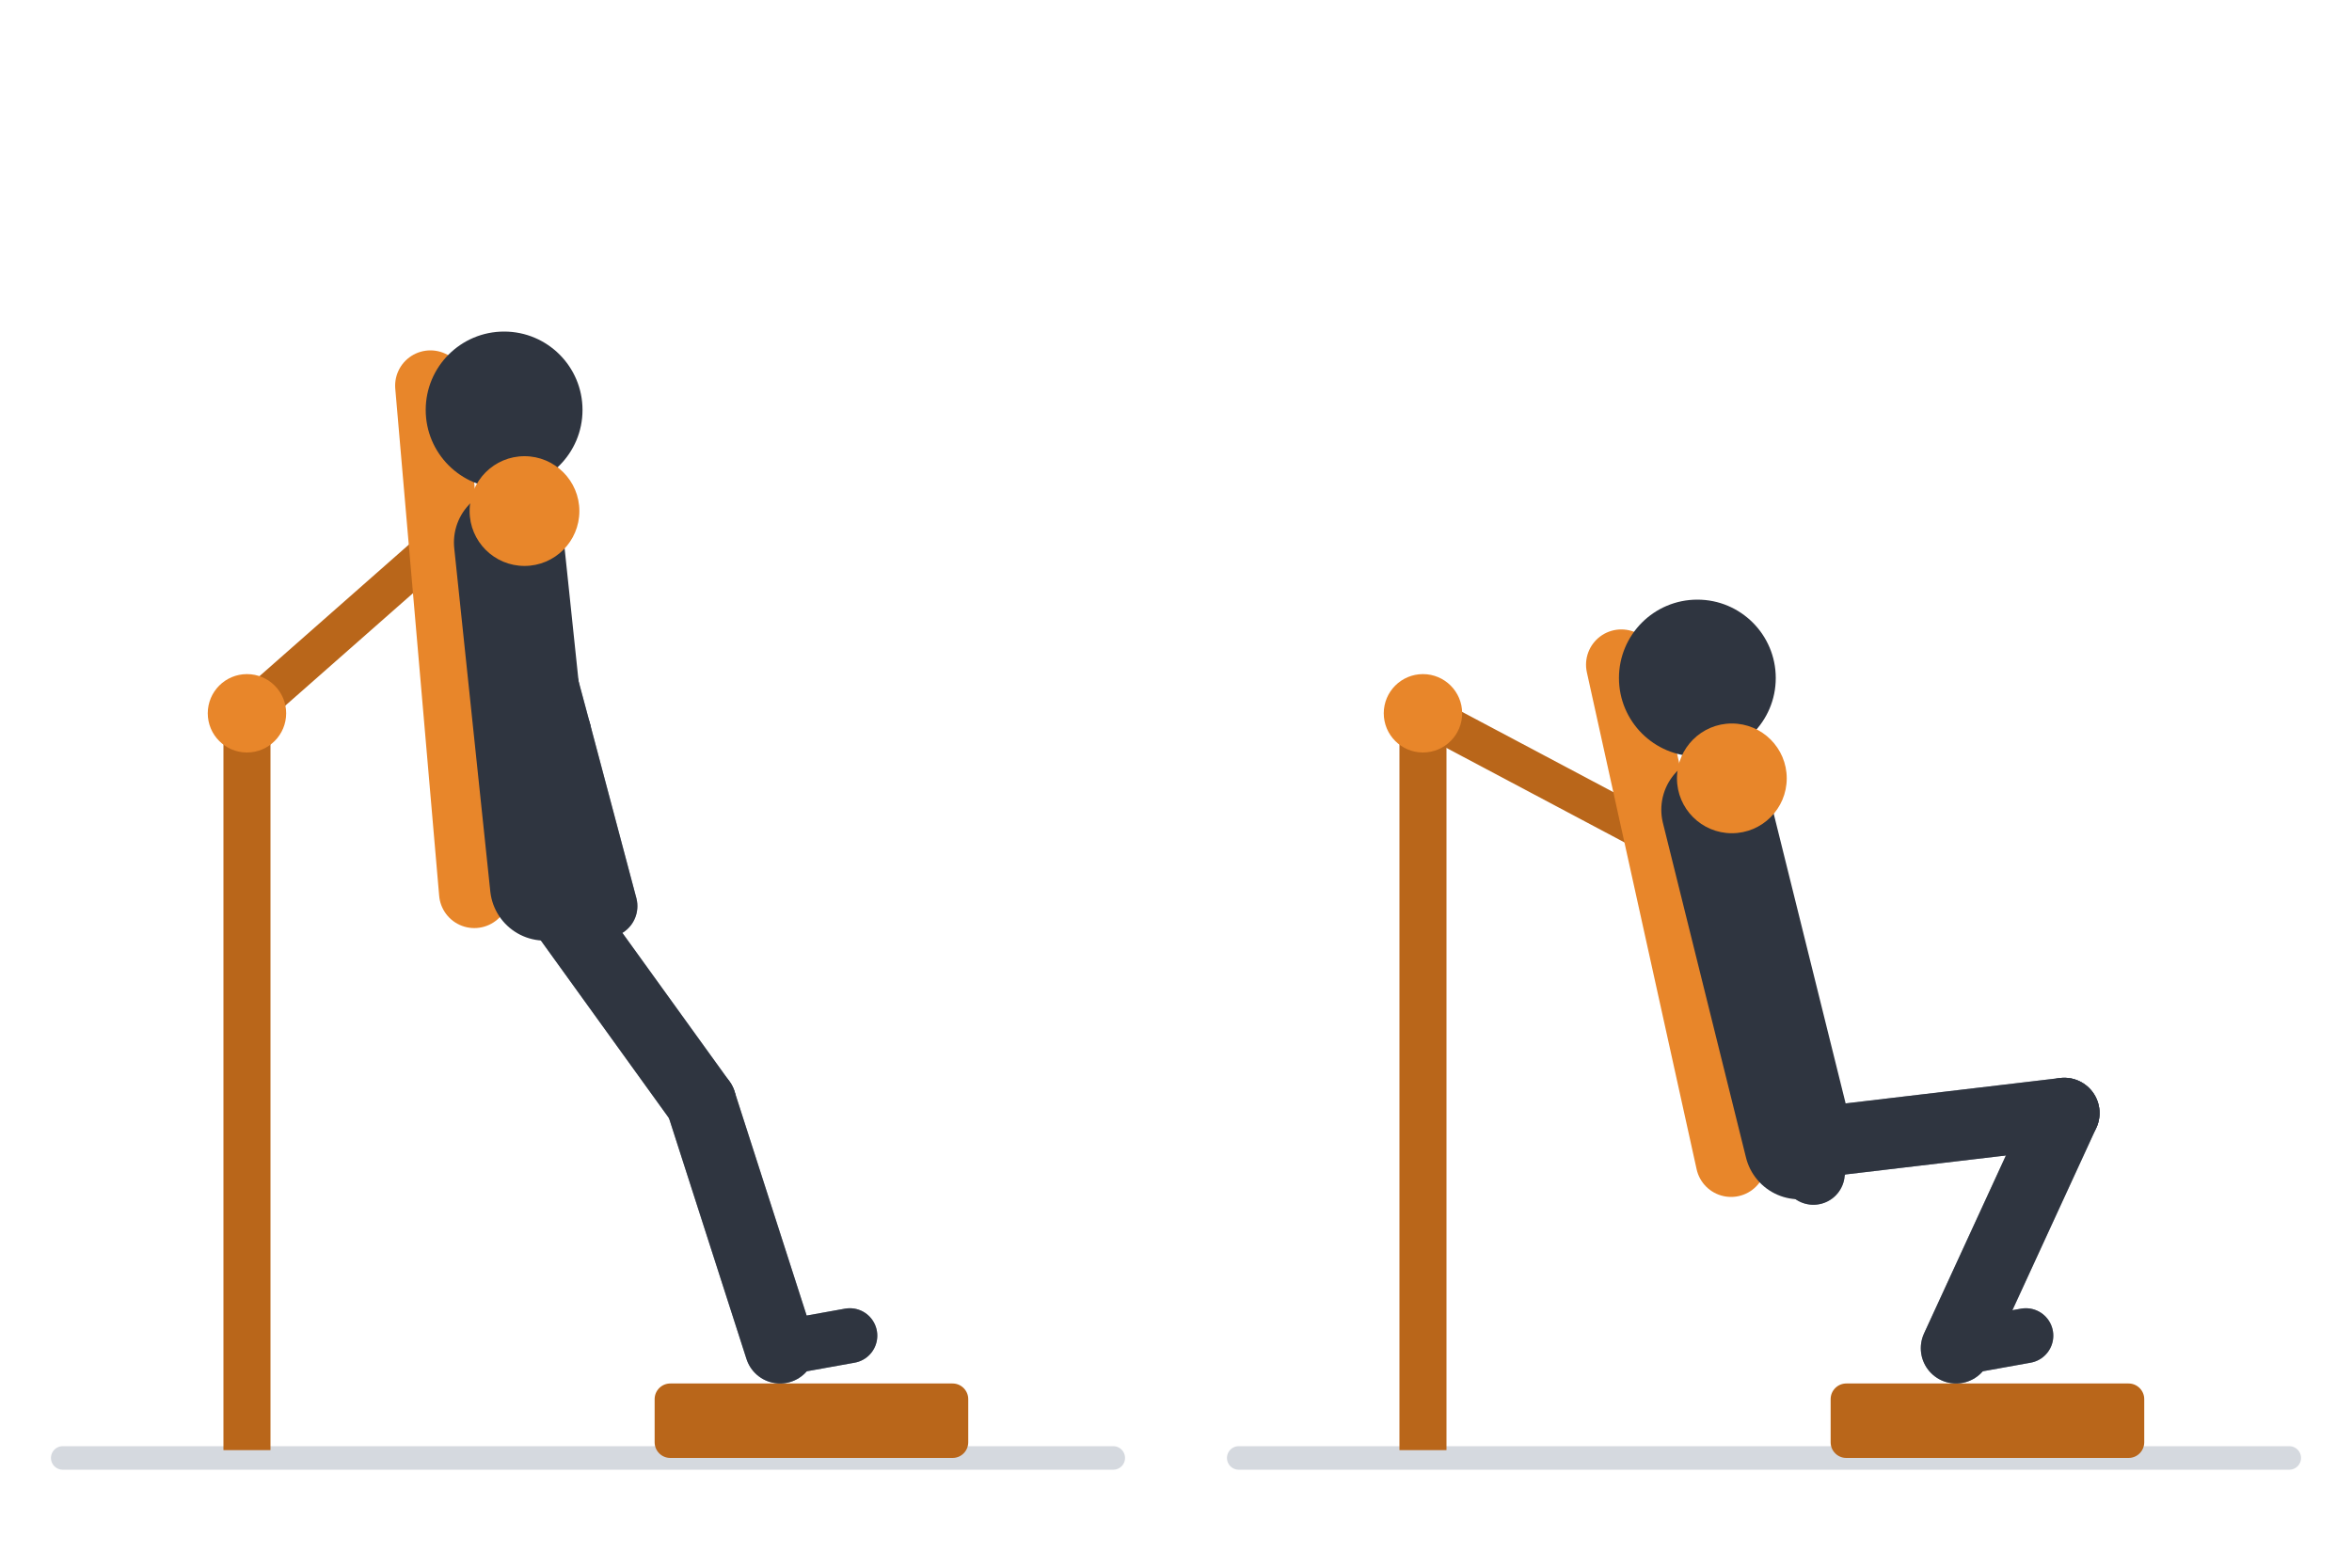
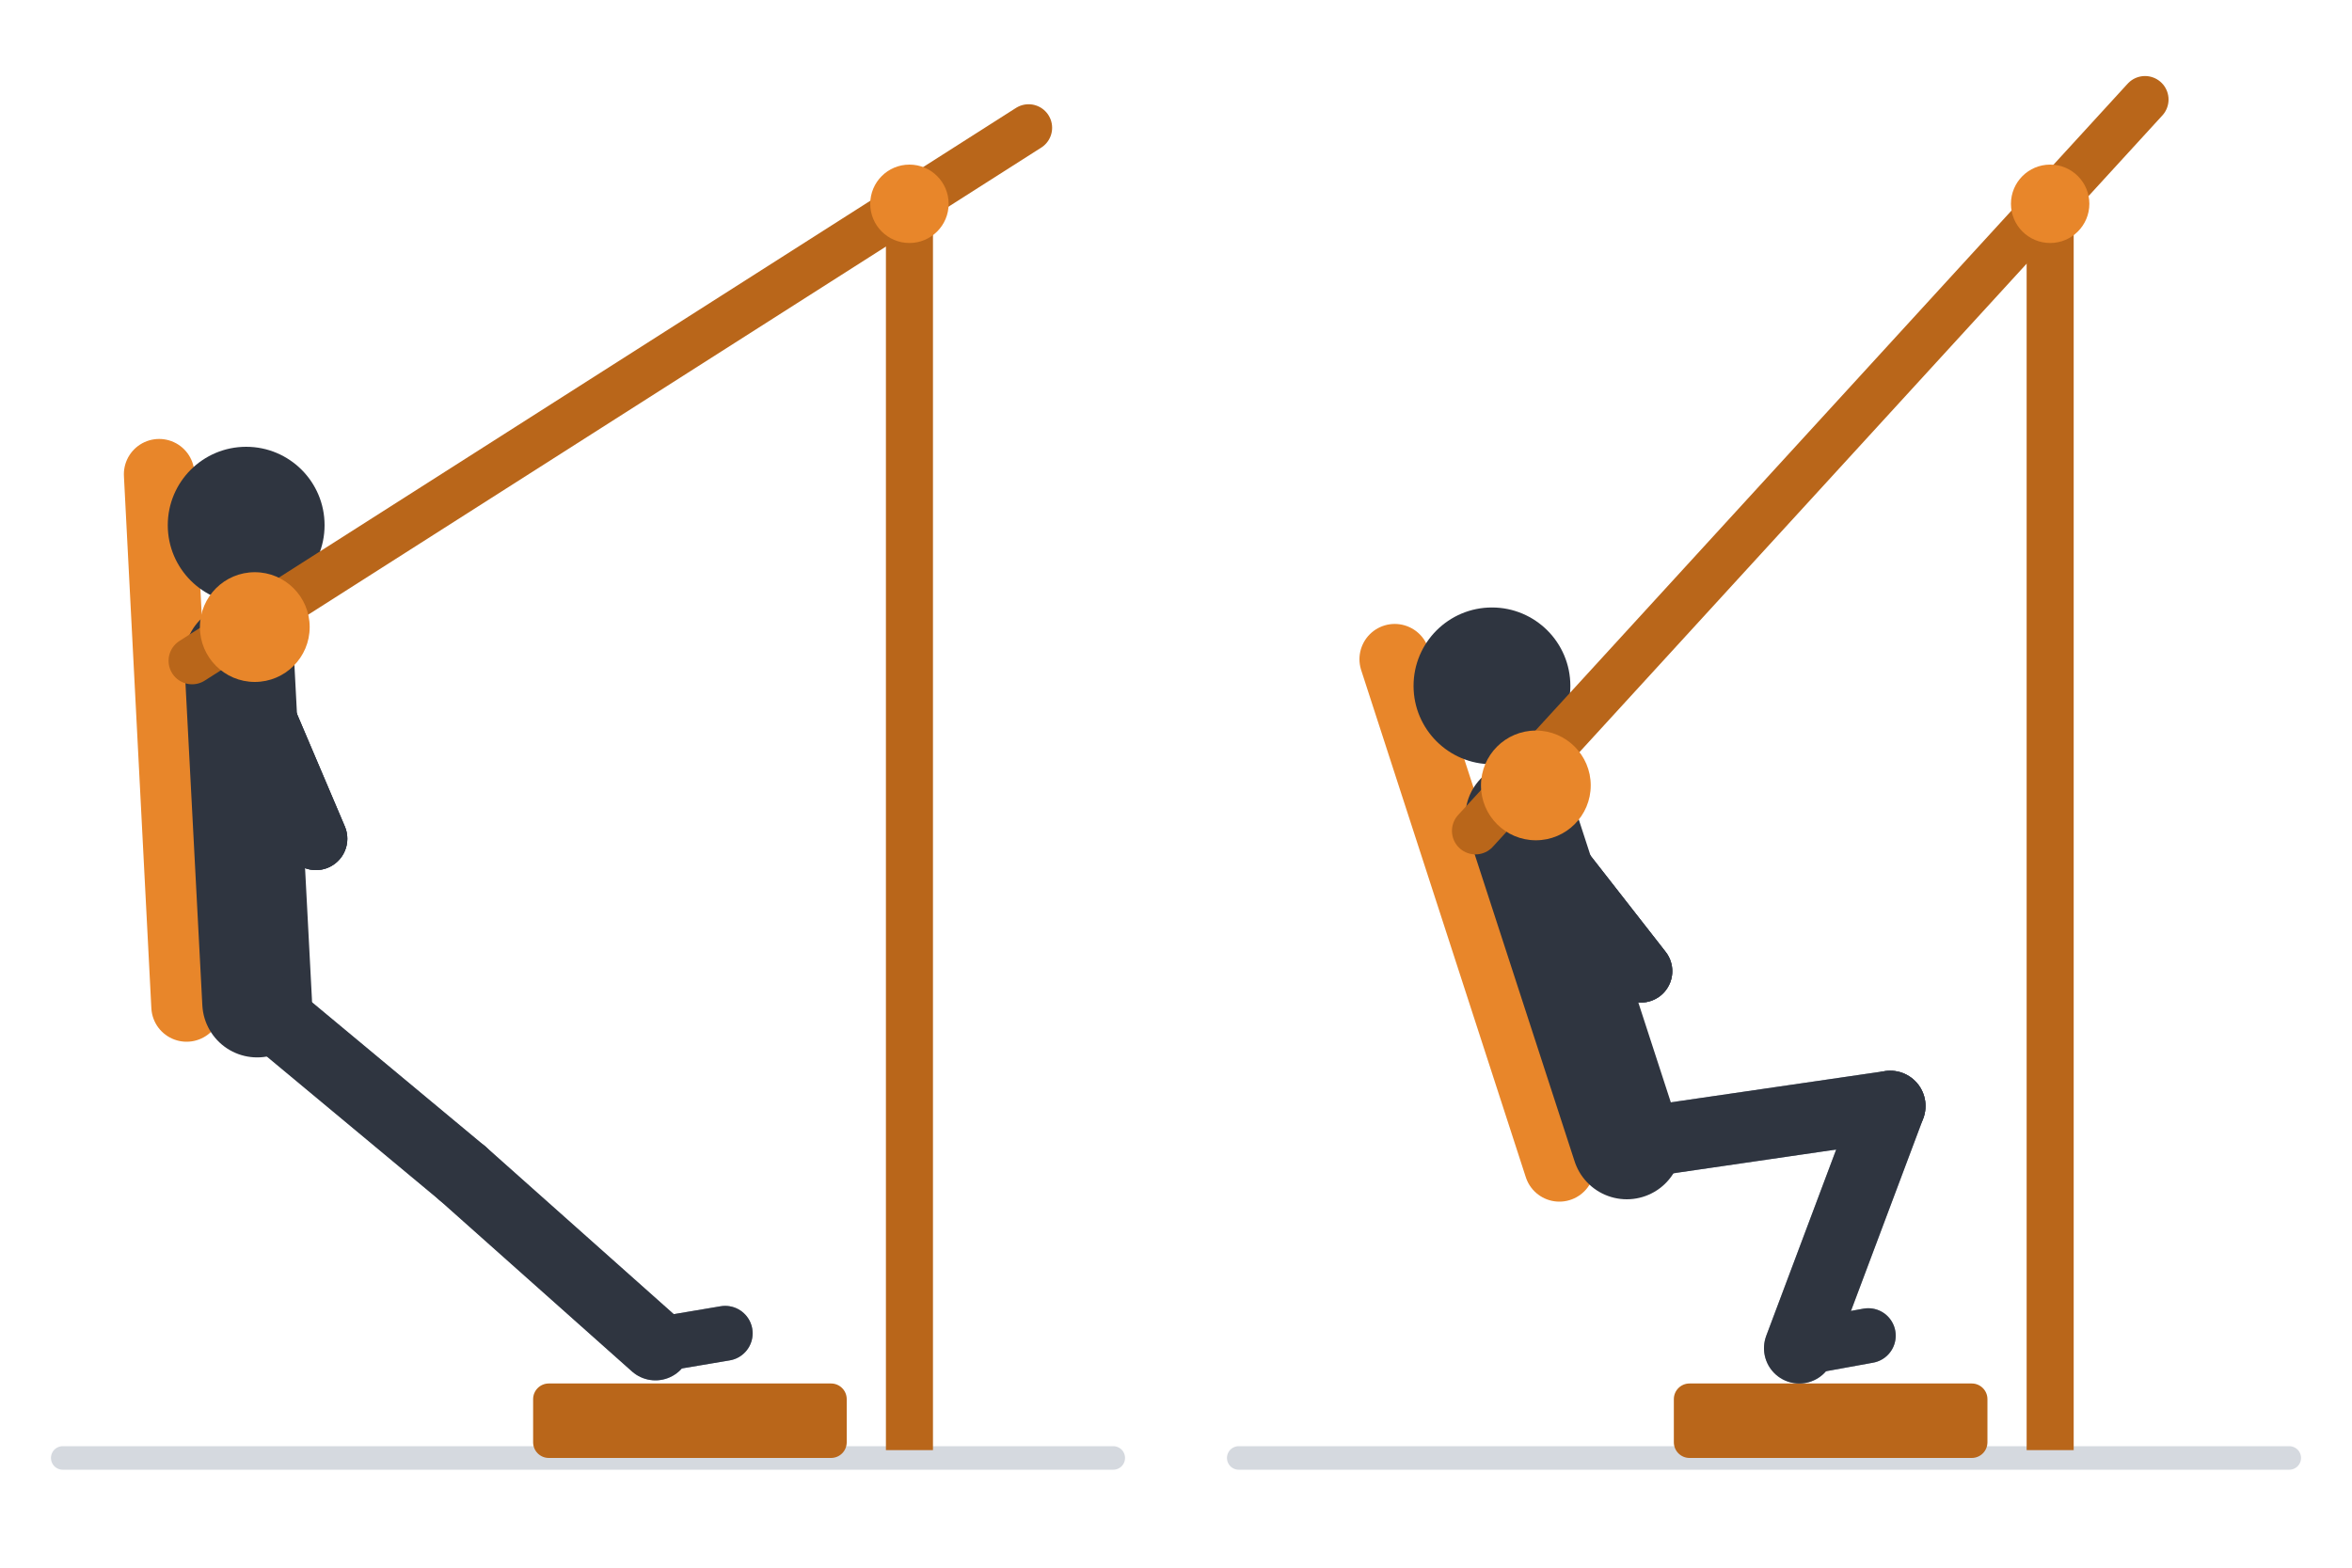
<svg xmlns="http://www.w3.org/2000/svg" width="300" height="200" viewBox="0 0 300 200">
  <line x1="8.0" y1="186.0" x2="142.0" y2="186.0" stroke="#D5D9DF" stroke-width="3" stroke-linecap="round" />
-   <line x1="31.5" y1="185.0" x2="31.5" y2="91.0" stroke="#B9661A" stroke-width="6" stroke-linecap="butt" />
-   <line x1="31.5" y1="91.0" x2="55.0" y2="70.3" stroke="#B9661A" stroke-width="5" stroke-linecap="round" />
-   <circle cx="31.5" cy="91.0" r="5.0" fill="#E8862A" />
-   <line x1="60.5" y1="113.9" x2="54.9" y2="49.2" stroke="#E8862A" stroke-width="9" stroke-linecap="round" />
-   <rect x="83.5" y="176.5" width="40.0" height="9.5" rx="2" fill="#B9661A" />
-   <line x1="64.9" y1="69.2" x2="71.4" y2="93.4" stroke="#8E96A3" stroke-width="8" stroke-linecap="round" />
-   <line x1="71.4" y1="93.4" x2="77.3" y2="115.6" stroke="#8E96A3" stroke-width="8" stroke-linecap="round" />
-   <line x1="69.5" y1="113.0" x2="89.4" y2="140.6" stroke="#8E96A3" stroke-width="9" stroke-linecap="round" />
-   <line x1="89.4" y1="140.6" x2="99.5" y2="172.0" stroke="#8E96A3" stroke-width="9" stroke-linecap="round" />
-   <line x1="99.5" y1="172.0" x2="108.4" y2="170.4" stroke="#8E96A3" stroke-width="7" stroke-linecap="round" />
-   <line x1="69.5" y1="113.0" x2="64.9" y2="69.2" stroke="#2F3540" stroke-width="14" stroke-linecap="round" />
-   <circle cx="64.3" cy="52.3" r="10.0" fill="#2F3540" />
-   <line x1="69.5" y1="113.0" x2="89.4" y2="140.6" stroke="#2F3540" stroke-width="9" stroke-linecap="round" />
-   <line x1="89.4" y1="140.6" x2="99.5" y2="172.0" stroke="#2F3540" stroke-width="9" stroke-linecap="round" />
-   <line x1="99.5" y1="172.0" x2="108.4" y2="170.4" stroke="#2F3540" stroke-width="7" stroke-linecap="round" />
-   <line x1="64.9" y1="69.2" x2="71.4" y2="93.4" stroke="#2F3540" stroke-width="8" stroke-linecap="round" />
-   <line x1="71.4" y1="93.4" x2="77.3" y2="115.6" stroke="#2F3540" stroke-width="8" stroke-linecap="round" />
-   <circle cx="66.9" cy="65.2" r="7.0" fill="#E8862A" />
+   <line x1="23.8" y1="128.4" x2="20.3" y2="60.5" stroke="#E8862A" stroke-width="9" stroke-linecap="round" />
+   <rect x="68.0" y="176.5" width="40.0" height="9.5" rx="2" fill="#B9661A" />
+   <line x1="30.5" y1="84.0" x2="40.3" y2="107.0" stroke="#8E96A3" stroke-width="8" stroke-linecap="round" />
+   <line x1="40.3" y1="107.0" x2="31.3" y2="85.8" stroke="#8E96A3" stroke-width="8" stroke-linecap="round" />
+   <line x1="32.8" y1="127.9" x2="59.0" y2="149.7" stroke="#8E96A3" stroke-width="9" stroke-linecap="round" />
+   <line x1="59.0" y1="149.7" x2="83.6" y2="171.6" stroke="#8E96A3" stroke-width="9" stroke-linecap="round" />
+   <line x1="83.6" y1="171.6" x2="92.5" y2="170.1" stroke="#8E96A3" stroke-width="7" stroke-linecap="round" />
+   <line x1="32.8" y1="127.9" x2="30.5" y2="84.0" stroke="#2F3540" stroke-width="14" stroke-linecap="round" />
+   <circle cx="31.4" cy="67.0" r="10.0" fill="#2F3540" />
+   <line x1="32.8" y1="127.9" x2="59.0" y2="149.7" stroke="#2F3540" stroke-width="9" stroke-linecap="round" />
+   <line x1="59.0" y1="149.7" x2="83.6" y2="171.6" stroke="#2F3540" stroke-width="9" stroke-linecap="round" />
+   <line x1="83.6" y1="171.6" x2="92.5" y2="170.1" stroke="#2F3540" stroke-width="7" stroke-linecap="round" />
+   <line x1="30.5" y1="84.0" x2="40.3" y2="107.0" stroke="#2F3540" stroke-width="8" stroke-linecap="round" />
+   <line x1="40.3" y1="107.0" x2="31.3" y2="85.8" stroke="#2F3540" stroke-width="8" stroke-linecap="round" />
+   <line x1="116.0" y1="185.0" x2="116.0" y2="26.0" stroke="#B9661A" stroke-width="6" stroke-linecap="butt" />
+   <line x1="24.5" y1="84.3" x2="131.2" y2="16.3" stroke="#B9661A" stroke-width="6" stroke-linecap="round" />
+   <circle cx="116.0" cy="26.0" r="5.0" fill="#E8862A" />
+   <circle cx="32.5" cy="80.0" r="7.0" fill="#E8862A" />
  <line x1="158.0" y1="186.0" x2="292.0" y2="186.0" stroke="#D5D9DF" stroke-width="3" stroke-linecap="round" />
-   <line x1="181.5" y1="185.0" x2="181.5" y2="91.0" stroke="#B9661A" stroke-width="6" stroke-linecap="butt" />
-   <line x1="181.5" y1="91.0" x2="209.2" y2="105.7" stroke="#B9661A" stroke-width="5" stroke-linecap="round" />
-   <circle cx="181.5" cy="91.0" r="5.0" fill="#E8862A" />
-   <line x1="220.8" y1="148.2" x2="206.8" y2="84.8" stroke="#E8862A" stroke-width="9" stroke-linecap="round" />
-   <rect x="233.5" y="176.5" width="40.0" height="9.5" rx="2" fill="#B9661A" />
-   <line x1="218.9" y1="103.3" x2="225.3" y2="127.5" stroke="#8E96A3" stroke-width="8" stroke-linecap="round" />
-   <line x1="225.3" y1="127.5" x2="231.3" y2="149.7" stroke="#8E96A3" stroke-width="8" stroke-linecap="round" />
-   <line x1="229.5" y1="146.0" x2="263.3" y2="142.0" stroke="#8E96A3" stroke-width="9" stroke-linecap="round" />
-   <line x1="263.3" y1="142.0" x2="249.5" y2="172.0" stroke="#8E96A3" stroke-width="9" stroke-linecap="round" />
-   <line x1="249.5" y1="172.0" x2="258.4" y2="170.4" stroke="#8E96A3" stroke-width="7" stroke-linecap="round" />
-   <line x1="229.5" y1="146.0" x2="218.9" y2="103.3" stroke="#2F3540" stroke-width="14" stroke-linecap="round" />
-   <circle cx="216.5" cy="86.5" r="10.0" fill="#2F3540" />
-   <line x1="229.5" y1="146.0" x2="263.3" y2="142.0" stroke="#2F3540" stroke-width="9" stroke-linecap="round" />
-   <line x1="263.3" y1="142.0" x2="249.5" y2="172.0" stroke="#2F3540" stroke-width="9" stroke-linecap="round" />
-   <line x1="249.5" y1="172.0" x2="258.4" y2="170.4" stroke="#2F3540" stroke-width="7" stroke-linecap="round" />
-   <line x1="218.9" y1="103.3" x2="225.3" y2="127.5" stroke="#2F3540" stroke-width="8" stroke-linecap="round" />
-   <line x1="225.3" y1="127.5" x2="231.3" y2="149.7" stroke="#2F3540" stroke-width="8" stroke-linecap="round" />
-   <circle cx="220.9" cy="99.3" r="7.0" fill="#E8862A" />
+   <line x1="198.9" y1="148.8" x2="177.9" y2="84.1" stroke="#E8862A" stroke-width="9" stroke-linecap="round" />
+   <rect x="213.5" y="176.5" width="40.0" height="9.5" rx="2" fill="#B9661A" />
+   <line x1="193.9" y1="104.2" x2="209.3" y2="123.9" stroke="#8E96A3" stroke-width="8" stroke-linecap="round" />
+   <line x1="209.3" y1="123.9" x2="195.1" y2="105.7" stroke="#8E96A3" stroke-width="8" stroke-linecap="round" />
+   <line x1="207.5" y1="146.0" x2="241.1" y2="141.1" stroke="#8E96A3" stroke-width="9" stroke-linecap="round" />
+   <line x1="241.1" y1="141.1" x2="229.5" y2="172.0" stroke="#8E96A3" stroke-width="9" stroke-linecap="round" />
+   <line x1="229.5" y1="172.0" x2="238.3" y2="170.4" stroke="#8E96A3" stroke-width="7" stroke-linecap="round" />
+   <line x1="207.5" y1="146.0" x2="193.9" y2="104.2" stroke="#2F3540" stroke-width="14" stroke-linecap="round" />
+   <circle cx="190.3" cy="87.5" r="10.0" fill="#2F3540" />
+   <line x1="207.5" y1="146.0" x2="241.1" y2="141.1" stroke="#2F3540" stroke-width="9" stroke-linecap="round" />
+   <line x1="241.1" y1="141.1" x2="229.5" y2="172.0" stroke="#2F3540" stroke-width="9" stroke-linecap="round" />
+   <line x1="229.5" y1="172.0" x2="238.3" y2="170.4" stroke="#2F3540" stroke-width="7" stroke-linecap="round" />
+   <line x1="193.9" y1="104.2" x2="209.3" y2="123.9" stroke="#2F3540" stroke-width="8" stroke-linecap="round" />
+   <line x1="209.3" y1="123.9" x2="195.1" y2="105.7" stroke="#2F3540" stroke-width="8" stroke-linecap="round" />
+   <line x1="261.5" y1="185.0" x2="261.5" y2="26.0" stroke="#B9661A" stroke-width="6" stroke-linecap="butt" />
+   <line x1="188.2" y1="106.0" x2="273.6" y2="12.7" stroke="#B9661A" stroke-width="6" stroke-linecap="round" />
+   <circle cx="261.5" cy="26.0" r="5.0" fill="#E8862A" />
+   <circle cx="195.9" cy="100.2" r="7.0" fill="#E8862A" />
</svg>
